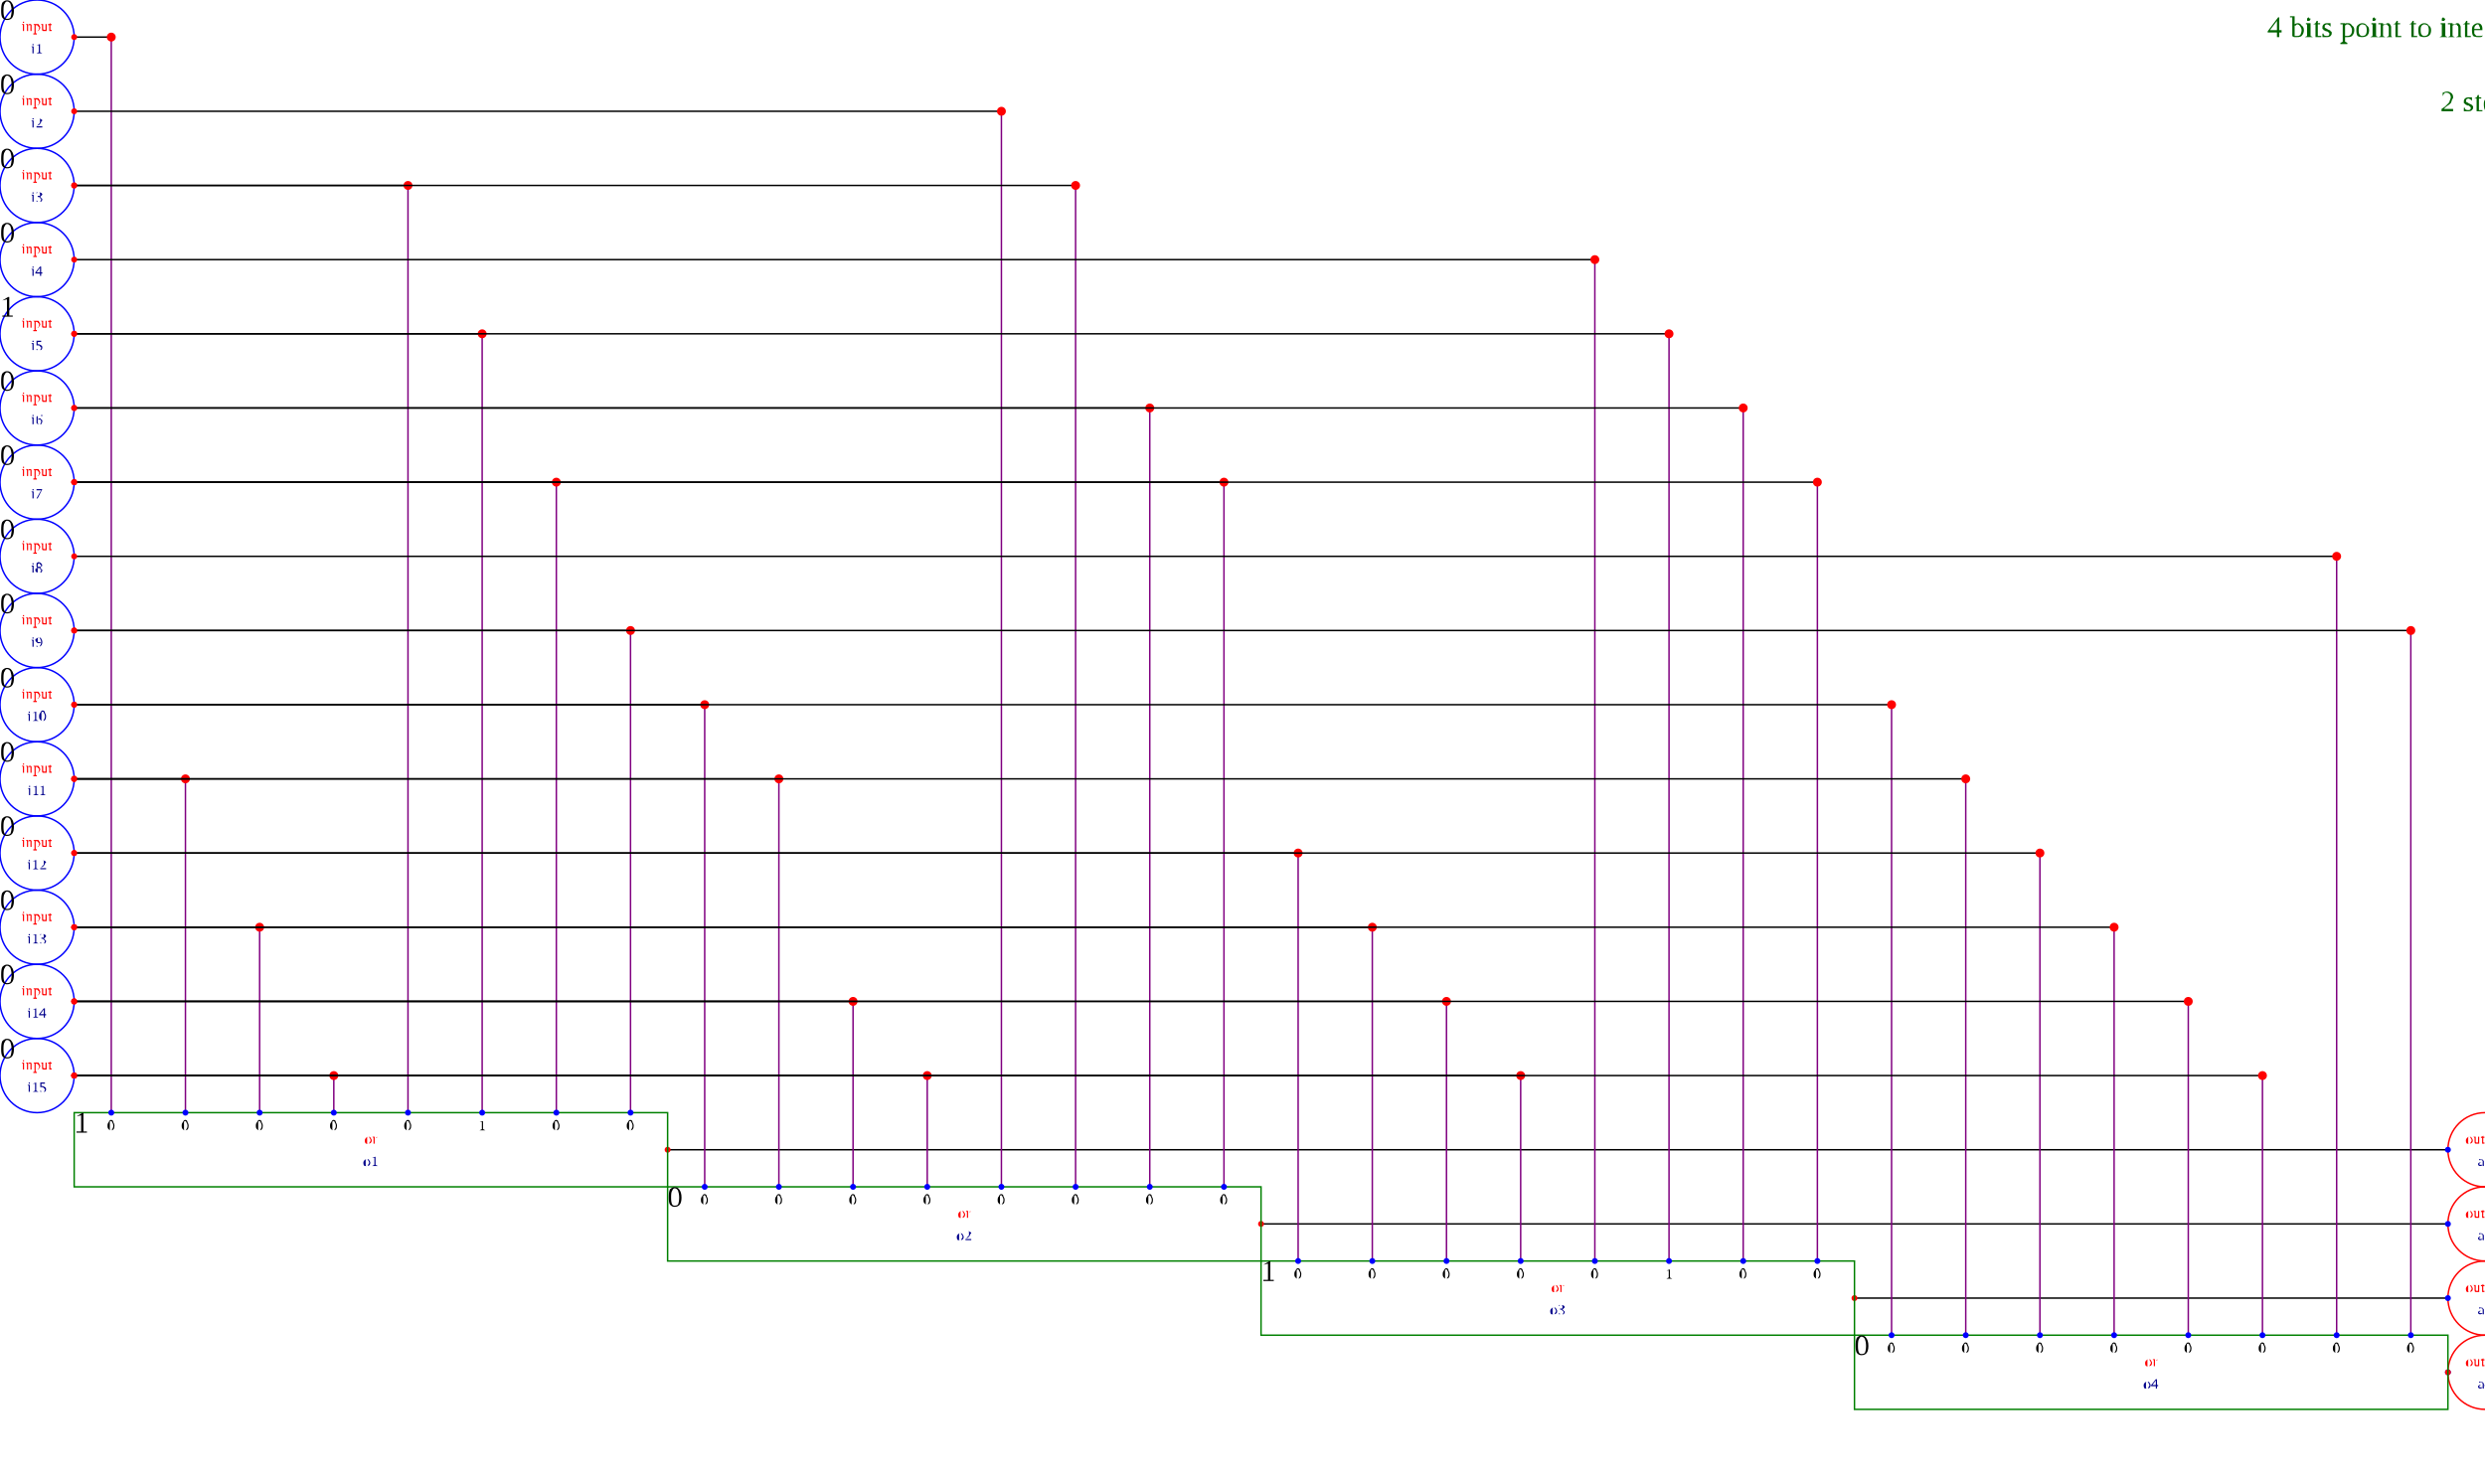
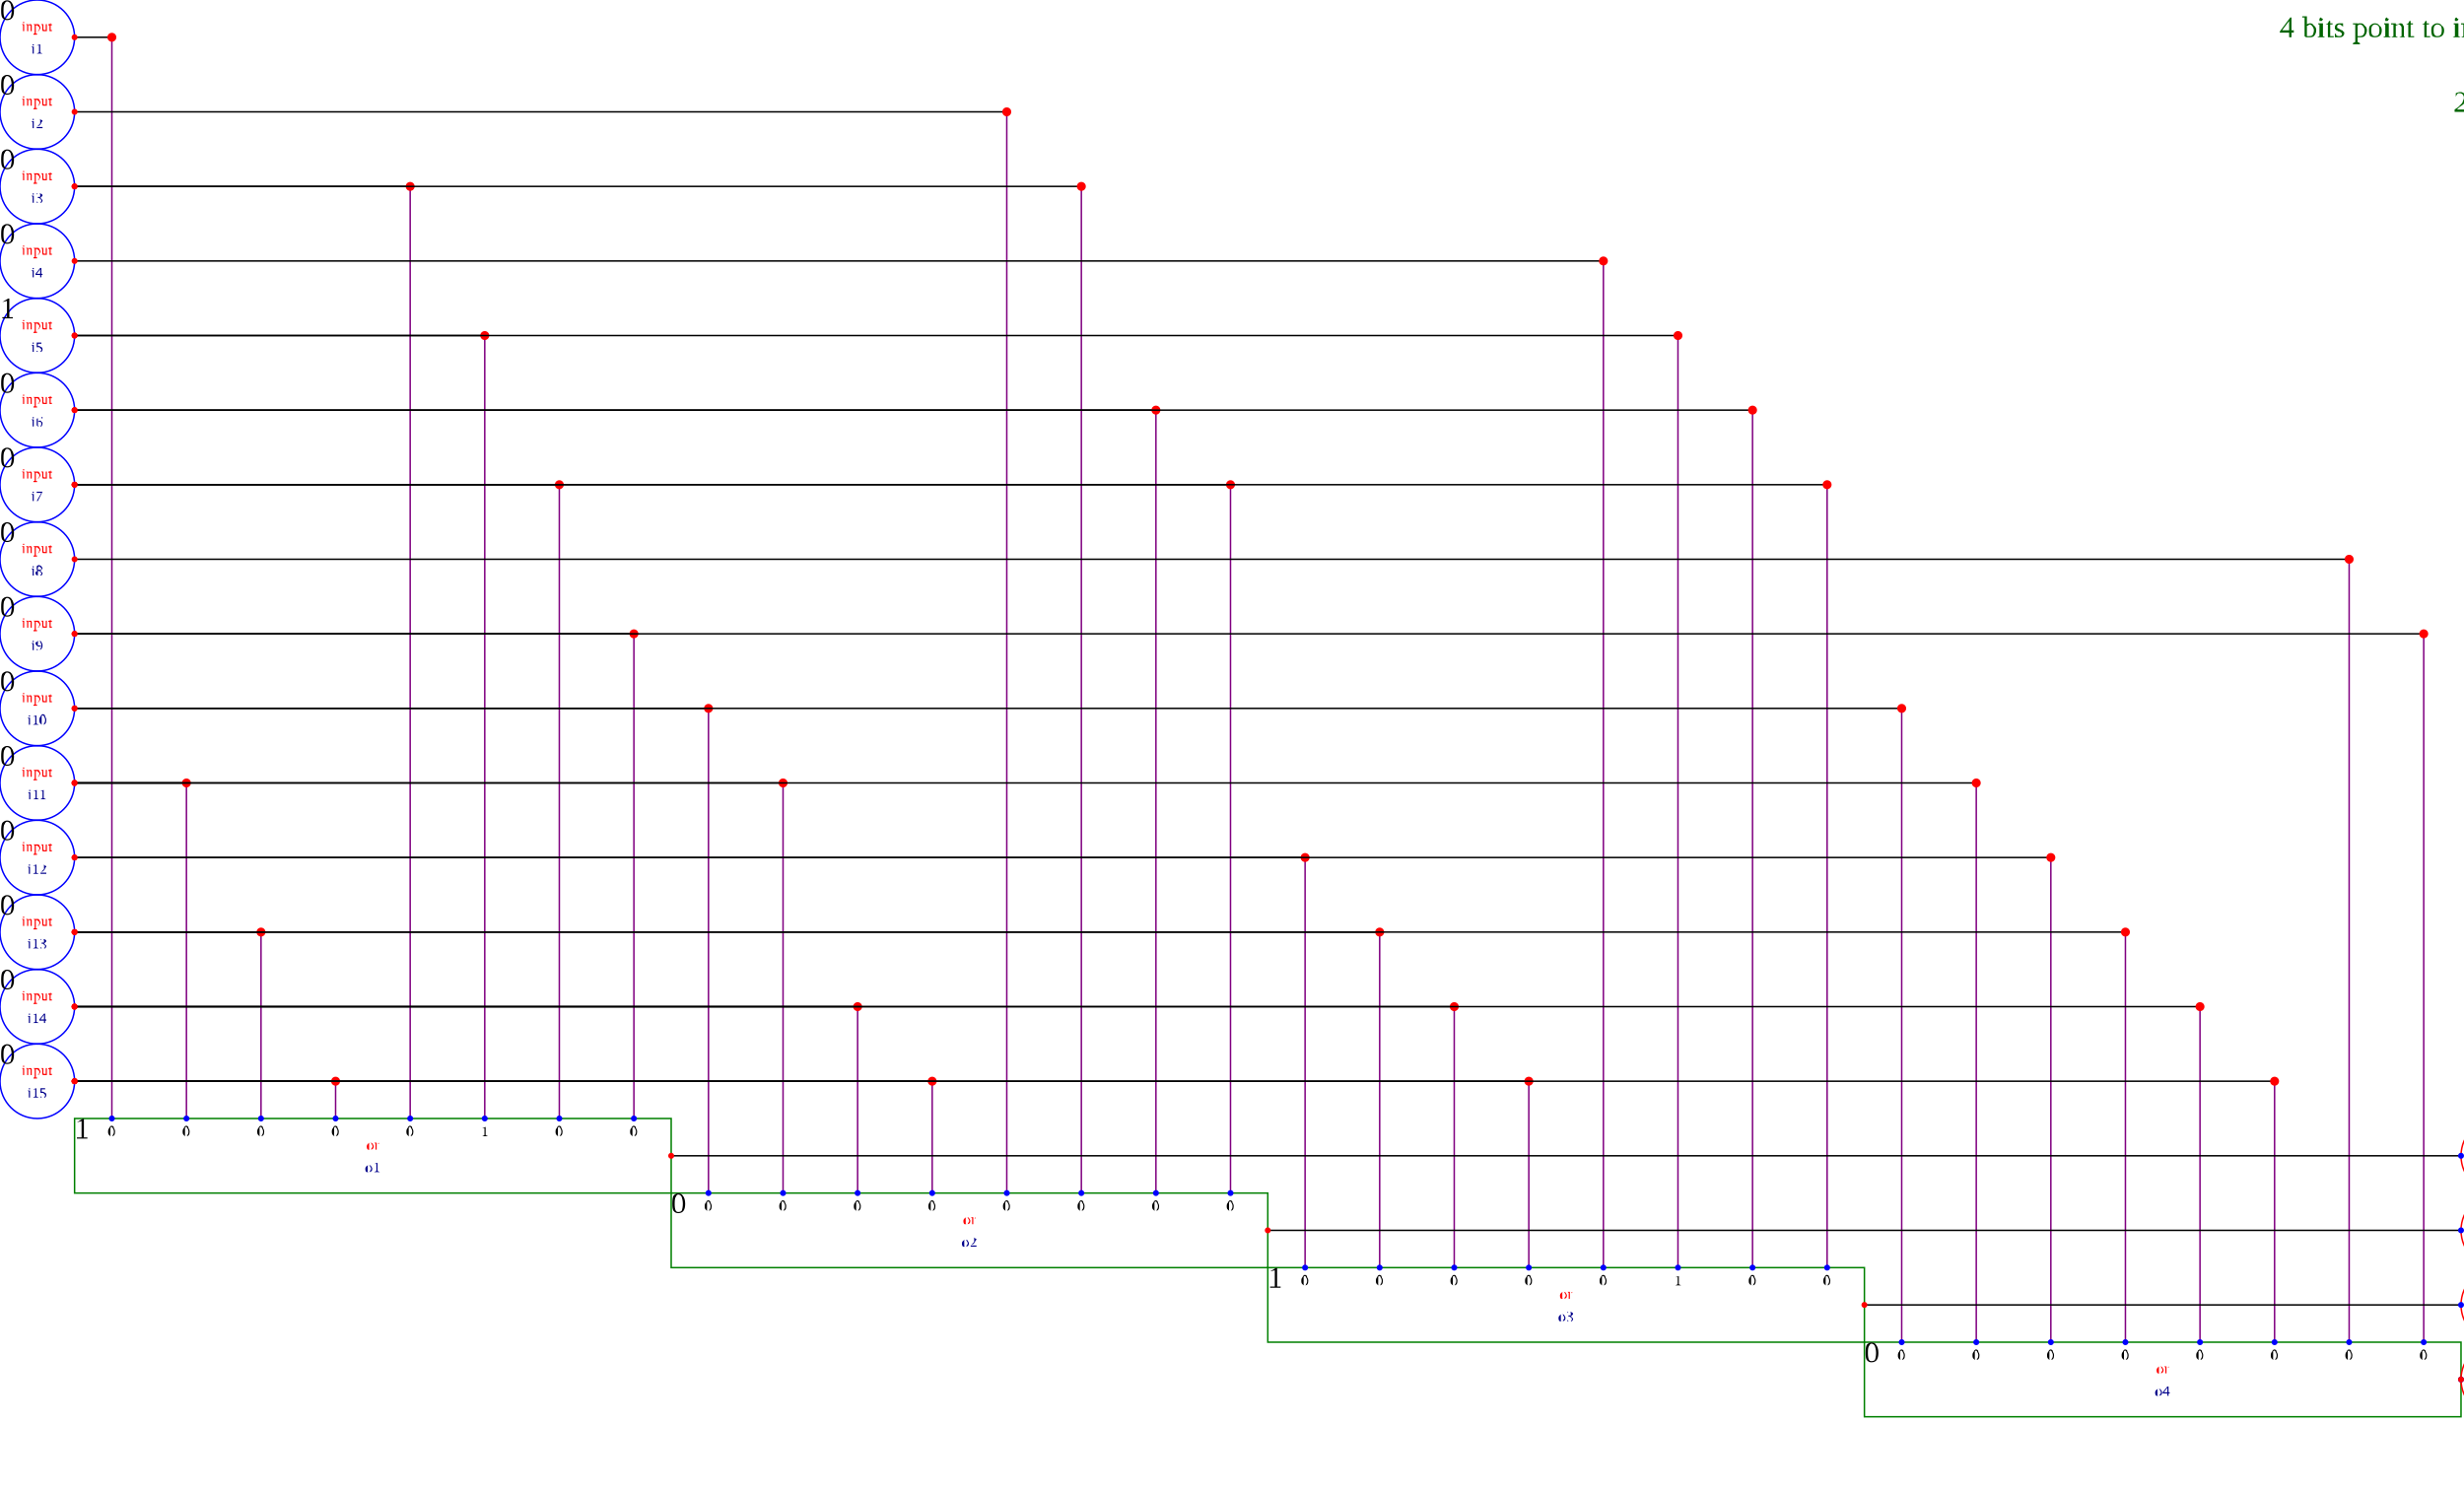
- <svg xmlns="http://www.w3.org/2000/svg" height="100%" viewBox="0 0 33.5 20" width="100%">
+ <svg xmlns="http://www.w3.org/2000/svg" height="100%" viewBox="0 0 33.04 20" width="100%">
  <text fill="darkGreen" font-size="0.4" stroke-width="0.04" text-anchor="end" x="34" y="0.5">4 bits point to integer</text>
  <text fill="darkGreen" font-size="0.4" stroke-width="0.04" text-anchor="end" x="34" y="1.5">2 steps</text>
-   <circle cx="33.5" cy="15.5" fill="transparent" font-size="0.2" r="0.5" stroke="red" stroke-width="0.02" />
-   <text dominant-baseline="hanging" fill="black" font-size="0.4" stroke-width="0.04" text-anchor="end" x="34" y="15">1</text>
-   <text dominant-baseline="auto" fill="red" font-size="0.2" stroke-width="0.02" text-anchor="middle" x="33.5" y="15.417">output</text>
-   <text dominant-baseline="hanging" fill="darkblue" font-size="0.2" stroke-width="0.02" text-anchor="middle" x="33.5" y="15.583">a1</text>
-   <line font-size="0.2" stroke="black" stroke-width="0.02" x1="9" x2="33" y1="15.5" y2="15.5" />
-   <circle cx="33" cy="15.5" fill="blue" font-size="0.2" r="0.04" stroke-width="0.02" />
-   <circle cx="9" cy="15.5" fill="red" font-size="0.2" r="0.04" stroke-width="0.02" />
-   <circle cx="33.5" cy="16.5" fill="transparent" font-size="0.2" r="0.5" stroke="red" stroke-width="0.02" />
-   <text dominant-baseline="hanging" fill="black" font-size="0.4" stroke-width="0.04" text-anchor="end" x="34" y="16">0</text>
-   <text dominant-baseline="auto" fill="red" font-size="0.2" stroke-width="0.02" text-anchor="middle" x="33.5" y="16.417">output</text>
-   <text dominant-baseline="hanging" fill="darkblue" font-size="0.2" stroke-width="0.02" text-anchor="middle" x="33.5" y="16.583">a2</text>
-   <line font-size="0.2" stroke="black" stroke-width="0.02" x1="17" x2="33" y1="16.5" y2="16.5" />
-   <circle cx="33" cy="16.5" fill="blue" font-size="0.2" r="0.04" stroke-width="0.02" />
-   <circle cx="17" cy="16.5" fill="red" font-size="0.2" r="0.04" stroke-width="0.02" />
-   <circle cx="33.5" cy="17.5" fill="transparent" font-size="0.2" r="0.5" stroke="red" stroke-width="0.02" />
-   <text dominant-baseline="hanging" fill="black" font-size="0.4" stroke-width="0.04" text-anchor="end" x="34" y="17">1</text>
-   <text dominant-baseline="auto" fill="red" font-size="0.2" stroke-width="0.02" text-anchor="middle" x="33.5" y="17.417">output</text>
-   <text dominant-baseline="hanging" fill="darkblue" font-size="0.2" stroke-width="0.02" text-anchor="middle" x="33.5" y="17.583">a3</text>
-   <line font-size="0.2" stroke="black" stroke-width="0.02" x1="25" x2="33" y1="17.5" y2="17.5" />
-   <circle cx="33" cy="17.5" fill="blue" font-size="0.2" r="0.04" stroke-width="0.02" />
-   <circle cx="25" cy="17.5" fill="red" font-size="0.2" r="0.04" stroke-width="0.02" />
-   <circle cx="33.5" cy="18.5" fill="transparent" font-size="0.2" r="0.5" stroke="red" stroke-width="0.02" />
-   <text dominant-baseline="hanging" fill="black" font-size="0.4" stroke-width="0.04" text-anchor="end" x="34" y="18">0</text>
-   <text dominant-baseline="auto" fill="red" font-size="0.2" stroke-width="0.02" text-anchor="middle" x="33.5" y="18.417">output</text>
-   <text dominant-baseline="hanging" fill="darkblue" font-size="0.2" stroke-width="0.02" text-anchor="middle" x="33.5" y="18.583">a4</text>
-   <line font-size="0.2" stroke="black" stroke-width="0.02" x1="33" x2="33" y1="18.5" y2="18.5" />
-   <circle cx="33" cy="18.5" fill="blue" font-size="0.2" r="0.04" stroke-width="0.02" />
-   <circle cx="33" cy="18.5" fill="red" font-size="0.2" r="0.04" stroke-width="0.02" />
  <circle cx="0.5" cy="0.5" fill="transparent" font-size="0.2" r="0.5" stroke="blue" stroke-width="0.02" />
  <text dominant-baseline="hanging" fill="black" font-size="0.4" stroke-width="0.04" text-anchor="start" x="0" y="0">0</text>
  <text dominant-baseline="auto" fill="red" font-size="0.2" stroke-width="0.02" text-anchor="middle" x="0.5" y="0.417">input</text>
  <text dominant-baseline="hanging" fill="darkblue" font-size="0.2" stroke-width="0.02" text-anchor="middle" x="0.5" y="0.583">i1</text>
  <circle cx="0.5" cy="9.5" fill="transparent" font-size="0.2" r="0.5" stroke="blue" stroke-width="0.02" />
  <text dominant-baseline="hanging" fill="black" font-size="0.4" stroke-width="0.04" text-anchor="start" x="0" y="9">0</text>
  <text dominant-baseline="auto" fill="red" font-size="0.2" stroke-width="0.02" text-anchor="middle" x="0.5" y="9.417">input</text>
  <text dominant-baseline="hanging" fill="darkblue" font-size="0.2" stroke-width="0.02" text-anchor="middle" x="0.5" y="9.583">i10</text>
  <circle cx="0.5" cy="10.5" fill="transparent" font-size="0.2" r="0.5" stroke="blue" stroke-width="0.02" />
  <text dominant-baseline="hanging" fill="black" font-size="0.4" stroke-width="0.04" text-anchor="start" x="0" y="10">0</text>
  <text dominant-baseline="auto" fill="red" font-size="0.2" stroke-width="0.02" text-anchor="middle" x="0.5" y="10.417">input</text>
  <text dominant-baseline="hanging" fill="darkblue" font-size="0.2" stroke-width="0.02" text-anchor="middle" x="0.5" y="10.583">i11</text>
  <circle cx="0.5" cy="11.5" fill="transparent" font-size="0.2" r="0.5" stroke="blue" stroke-width="0.02" />
  <text dominant-baseline="hanging" fill="black" font-size="0.4" stroke-width="0.04" text-anchor="start" x="0" y="11">0</text>
  <text dominant-baseline="auto" fill="red" font-size="0.2" stroke-width="0.02" text-anchor="middle" x="0.5" y="11.417">input</text>
  <text dominant-baseline="hanging" fill="darkblue" font-size="0.2" stroke-width="0.02" text-anchor="middle" x="0.5" y="11.583">i12</text>
  <circle cx="0.5" cy="12.5" fill="transparent" font-size="0.2" r="0.5" stroke="blue" stroke-width="0.02" />
  <text dominant-baseline="hanging" fill="black" font-size="0.4" stroke-width="0.04" text-anchor="start" x="0" y="12">0</text>
  <text dominant-baseline="auto" fill="red" font-size="0.2" stroke-width="0.02" text-anchor="middle" x="0.5" y="12.417">input</text>
  <text dominant-baseline="hanging" fill="darkblue" font-size="0.2" stroke-width="0.02" text-anchor="middle" x="0.5" y="12.583">i13</text>
  <circle cx="0.5" cy="13.5" fill="transparent" font-size="0.2" r="0.5" stroke="blue" stroke-width="0.02" />
  <text dominant-baseline="hanging" fill="black" font-size="0.4" stroke-width="0.04" text-anchor="start" x="0" y="13">0</text>
  <text dominant-baseline="auto" fill="red" font-size="0.2" stroke-width="0.02" text-anchor="middle" x="0.5" y="13.417">input</text>
  <text dominant-baseline="hanging" fill="darkblue" font-size="0.2" stroke-width="0.02" text-anchor="middle" x="0.5" y="13.583">i14</text>
  <circle cx="0.5" cy="14.5" fill="transparent" font-size="0.2" r="0.5" stroke="blue" stroke-width="0.02" />
  <text dominant-baseline="hanging" fill="black" font-size="0.4" stroke-width="0.04" text-anchor="start" x="0" y="14">0</text>
  <text dominant-baseline="auto" fill="red" font-size="0.2" stroke-width="0.02" text-anchor="middle" x="0.5" y="14.417">input</text>
  <text dominant-baseline="hanging" fill="darkblue" font-size="0.2" stroke-width="0.02" text-anchor="middle" x="0.5" y="14.583">i15</text>
  <circle cx="0.5" cy="1.5" fill="transparent" font-size="0.2" r="0.5" stroke="blue" stroke-width="0.02" />
  <text dominant-baseline="hanging" fill="black" font-size="0.4" stroke-width="0.04" text-anchor="start" x="0" y="1">0</text>
  <text dominant-baseline="auto" fill="red" font-size="0.2" stroke-width="0.02" text-anchor="middle" x="0.5" y="1.417">input</text>
  <text dominant-baseline="hanging" fill="darkblue" font-size="0.2" stroke-width="0.02" text-anchor="middle" x="0.5" y="1.583">i2</text>
  <circle cx="0.5" cy="2.5" fill="transparent" font-size="0.2" r="0.5" stroke="blue" stroke-width="0.02" />
  <text dominant-baseline="hanging" fill="black" font-size="0.4" stroke-width="0.04" text-anchor="start" x="0" y="2">0</text>
  <text dominant-baseline="auto" fill="red" font-size="0.2" stroke-width="0.02" text-anchor="middle" x="0.5" y="2.417">input</text>
  <text dominant-baseline="hanging" fill="darkblue" font-size="0.2" stroke-width="0.02" text-anchor="middle" x="0.5" y="2.583">i3</text>
  <circle cx="0.5" cy="3.5" fill="transparent" font-size="0.2" r="0.5" stroke="blue" stroke-width="0.02" />
  <text dominant-baseline="hanging" fill="black" font-size="0.4" stroke-width="0.04" text-anchor="start" x="0" y="3">0</text>
  <text dominant-baseline="auto" fill="red" font-size="0.2" stroke-width="0.02" text-anchor="middle" x="0.5" y="3.417">input</text>
  <text dominant-baseline="hanging" fill="darkblue" font-size="0.2" stroke-width="0.02" text-anchor="middle" x="0.5" y="3.583">i4</text>
  <circle cx="0.5" cy="4.5" fill="transparent" font-size="0.2" r="0.5" stroke="blue" stroke-width="0.02" />
  <text dominant-baseline="hanging" fill="black" font-size="0.4" stroke-width="0.04" text-anchor="start" x="0" y="4">1</text>
  <text dominant-baseline="auto" fill="red" font-size="0.2" stroke-width="0.02" text-anchor="middle" x="0.5" y="4.417">input</text>
  <text dominant-baseline="hanging" fill="darkblue" font-size="0.2" stroke-width="0.02" text-anchor="middle" x="0.5" y="4.583">i5</text>
  <circle cx="0.5" cy="5.5" fill="transparent" font-size="0.2" r="0.5" stroke="blue" stroke-width="0.02" />
  <text dominant-baseline="hanging" fill="black" font-size="0.4" stroke-width="0.04" text-anchor="start" x="0" y="5">0</text>
  <text dominant-baseline="auto" fill="red" font-size="0.2" stroke-width="0.02" text-anchor="middle" x="0.5" y="5.417">input</text>
  <text dominant-baseline="hanging" fill="darkblue" font-size="0.2" stroke-width="0.02" text-anchor="middle" x="0.5" y="5.583">i6</text>
  <circle cx="0.5" cy="6.5" fill="transparent" font-size="0.2" r="0.5" stroke="blue" stroke-width="0.02" />
  <text dominant-baseline="hanging" fill="black" font-size="0.4" stroke-width="0.04" text-anchor="start" x="0" y="6">0</text>
  <text dominant-baseline="auto" fill="red" font-size="0.2" stroke-width="0.02" text-anchor="middle" x="0.5" y="6.417">input</text>
  <text dominant-baseline="hanging" fill="darkblue" font-size="0.2" stroke-width="0.02" text-anchor="middle" x="0.5" y="6.583">i7</text>
  <circle cx="0.5" cy="7.5" fill="transparent" font-size="0.2" r="0.5" stroke="blue" stroke-width="0.02" />
  <text dominant-baseline="hanging" fill="black" font-size="0.4" stroke-width="0.04" text-anchor="start" x="0" y="7">0</text>
  <text dominant-baseline="auto" fill="red" font-size="0.2" stroke-width="0.02" text-anchor="middle" x="0.5" y="7.417">input</text>
  <text dominant-baseline="hanging" fill="darkblue" font-size="0.2" stroke-width="0.02" text-anchor="middle" x="0.5" y="7.583">i8</text>
  <circle cx="0.5" cy="8.5" fill="transparent" font-size="0.2" r="0.5" stroke="blue" stroke-width="0.02" />
  <text dominant-baseline="hanging" fill="black" font-size="0.4" stroke-width="0.04" text-anchor="start" x="0" y="8">0</text>
  <text dominant-baseline="auto" fill="red" font-size="0.2" stroke-width="0.02" text-anchor="middle" x="0.5" y="8.417">input</text>
  <text dominant-baseline="hanging" fill="darkblue" font-size="0.2" stroke-width="0.02" text-anchor="middle" x="0.5" y="8.583">i9</text>
  <rect fill="transparent" font-size="0.2" height="1" stroke="green" stroke-width="0.02" width="8" x="1" y="15" />
  <text dominant-baseline="hanging" fill="black" font-size="0.4" stroke-width="0.04" text-anchor="start" x="1" y="15">1</text>
  <text dominant-baseline="auto" fill="red" font-size="0.2" stroke-width="0.02" text-anchor="middle" x="5" y="15.417">or</text>
  <text dominant-baseline="hanging" fill="darkblue" font-size="0.2" stroke-width="0.02" text-anchor="middle" x="5" y="15.583">o1</text>
  <line font-size="0.2" stroke="black" stroke-width="0.02" x1="1" x2="1.5" y1="0.5" y2="0.5" />
  <line font-size="0.2" stroke="purple" stroke-width="0.02" x1="1.5" x2="1.5" y1="0.5" y2="15" />
  <circle cx="1.5" cy="0.5" fill="red" font-size="0.2" r="0.06" stroke-width="0.02" />
  <circle cx="1.5" cy="15" fill="blue" font-size="0.2" r="0.04" stroke-width="0.02" />
  <circle cx="1" cy="0.5" fill="red" font-size="0.2" r="0.04" stroke-width="0.02" />
  <text dominant-baseline="hanging" fill="black" font-size="0.2" stroke-width="0.02" text-anchor="middle" x="1.5" y="15.1">0</text>
  <line font-size="0.2" stroke="black" stroke-width="0.02" x1="1" x2="2.5" y1="10.5" y2="10.5" />
  <line font-size="0.2" stroke="purple" stroke-width="0.02" x1="2.5" x2="2.5" y1="10.5" y2="15" />
  <circle cx="2.5" cy="10.5" fill="red" font-size="0.2" r="0.06" stroke-width="0.02" />
  <circle cx="2.5" cy="15" fill="blue" font-size="0.2" r="0.04" stroke-width="0.02" />
  <circle cx="1" cy="10.5" fill="red" font-size="0.2" r="0.04" stroke-width="0.02" />
  <text dominant-baseline="hanging" fill="black" font-size="0.2" stroke-width="0.02" text-anchor="middle" x="2.5" y="15.1">0</text>
  <line font-size="0.2" stroke="black" stroke-width="0.02" x1="1" x2="3.5" y1="12.5" y2="12.5" />
  <line font-size="0.2" stroke="purple" stroke-width="0.02" x1="3.5" x2="3.5" y1="12.5" y2="15" />
  <circle cx="3.5" cy="12.5" fill="red" font-size="0.2" r="0.06" stroke-width="0.02" />
  <circle cx="3.5" cy="15" fill="blue" font-size="0.2" r="0.04" stroke-width="0.02" />
  <circle cx="1" cy="12.5" fill="red" font-size="0.2" r="0.04" stroke-width="0.02" />
  <text dominant-baseline="hanging" fill="black" font-size="0.2" stroke-width="0.02" text-anchor="middle" x="3.5" y="15.1">0</text>
  <line font-size="0.2" stroke="black" stroke-width="0.02" x1="1" x2="4.5" y1="14.5" y2="14.5" />
  <line font-size="0.2" stroke="purple" stroke-width="0.02" x1="4.5" x2="4.5" y1="14.5" y2="15" />
  <circle cx="4.5" cy="14.5" fill="red" font-size="0.2" r="0.06" stroke-width="0.02" />
  <circle cx="4.5" cy="15" fill="blue" font-size="0.2" r="0.04" stroke-width="0.02" />
  <circle cx="1" cy="14.5" fill="red" font-size="0.2" r="0.04" stroke-width="0.02" />
  <text dominant-baseline="hanging" fill="black" font-size="0.2" stroke-width="0.02" text-anchor="middle" x="4.5" y="15.1">0</text>
  <line font-size="0.2" stroke="black" stroke-width="0.02" x1="1" x2="5.5" y1="2.5" y2="2.5" />
  <line font-size="0.2" stroke="purple" stroke-width="0.02" x1="5.5" x2="5.5" y1="2.5" y2="15" />
  <circle cx="5.5" cy="2.5" fill="red" font-size="0.2" r="0.06" stroke-width="0.02" />
  <circle cx="5.5" cy="15" fill="blue" font-size="0.2" r="0.04" stroke-width="0.02" />
  <circle cx="1" cy="2.5" fill="red" font-size="0.2" r="0.04" stroke-width="0.02" />
  <text dominant-baseline="hanging" fill="black" font-size="0.2" stroke-width="0.02" text-anchor="middle" x="5.5" y="15.1">0</text>
  <line font-size="0.2" stroke="black" stroke-width="0.02" x1="1" x2="6.5" y1="4.5" y2="4.5" />
  <line font-size="0.2" stroke="purple" stroke-width="0.02" x1="6.5" x2="6.5" y1="4.5" y2="15" />
  <circle cx="6.5" cy="4.5" fill="red" font-size="0.2" r="0.06" stroke-width="0.02" />
  <circle cx="6.5" cy="15" fill="blue" font-size="0.2" r="0.04" stroke-width="0.02" />
  <circle cx="1" cy="4.5" fill="red" font-size="0.2" r="0.04" stroke-width="0.02" />
  <text dominant-baseline="hanging" fill="black" font-size="0.2" stroke-width="0.02" text-anchor="middle" x="6.5" y="15.1">1</text>
  <line font-size="0.2" stroke="black" stroke-width="0.02" x1="1" x2="7.5" y1="6.5" y2="6.5" />
  <line font-size="0.2" stroke="purple" stroke-width="0.02" x1="7.5" x2="7.5" y1="6.5" y2="15" />
  <circle cx="7.5" cy="6.5" fill="red" font-size="0.2" r="0.06" stroke-width="0.02" />
  <circle cx="7.5" cy="15" fill="blue" font-size="0.2" r="0.04" stroke-width="0.02" />
  <circle cx="1" cy="6.5" fill="red" font-size="0.2" r="0.04" stroke-width="0.02" />
  <text dominant-baseline="hanging" fill="black" font-size="0.2" stroke-width="0.02" text-anchor="middle" x="7.5" y="15.1">0</text>
  <line font-size="0.2" stroke="black" stroke-width="0.02" x1="1" x2="8.5" y1="8.5" y2="8.5" />
  <line font-size="0.2" stroke="purple" stroke-width="0.02" x1="8.5" x2="8.5" y1="8.5" y2="15" />
  <circle cx="8.5" cy="8.5" fill="red" font-size="0.2" r="0.06" stroke-width="0.02" />
  <circle cx="8.5" cy="15" fill="blue" font-size="0.2" r="0.04" stroke-width="0.02" />
  <circle cx="1" cy="8.5" fill="red" font-size="0.2" r="0.04" stroke-width="0.02" />
  <text dominant-baseline="hanging" fill="black" font-size="0.2" stroke-width="0.02" text-anchor="middle" x="8.5" y="15.1">0</text>
  <rect fill="transparent" font-size="0.2" height="1" stroke="green" stroke-width="0.02" width="8" x="9" y="16" />
  <text dominant-baseline="hanging" fill="black" font-size="0.4" stroke-width="0.04" text-anchor="start" x="9" y="16">0</text>
  <text dominant-baseline="auto" fill="red" font-size="0.2" stroke-width="0.02" text-anchor="middle" x="13" y="16.417">or</text>
  <text dominant-baseline="hanging" fill="darkblue" font-size="0.2" stroke-width="0.02" text-anchor="middle" x="13" y="16.583">o2</text>
  <line font-size="0.2" stroke="black" stroke-width="0.02" x1="1" x2="9.5" y1="9.5" y2="9.5" />
  <line font-size="0.2" stroke="purple" stroke-width="0.02" x1="9.5" x2="9.5" y1="9.5" y2="16" />
  <circle cx="9.5" cy="9.5" fill="red" font-size="0.2" r="0.06" stroke-width="0.02" />
  <circle cx="9.5" cy="16" fill="blue" font-size="0.2" r="0.04" stroke-width="0.02" />
  <circle cx="1" cy="9.5" fill="red" font-size="0.2" r="0.04" stroke-width="0.02" />
  <text dominant-baseline="hanging" fill="black" font-size="0.2" stroke-width="0.02" text-anchor="middle" x="9.5" y="16.1">0</text>
  <line font-size="0.2" stroke="black" stroke-width="0.02" x1="1" x2="10.5" y1="10.5" y2="10.5" />
  <line font-size="0.2" stroke="purple" stroke-width="0.02" x1="10.5" x2="10.5" y1="10.5" y2="16" />
  <circle cx="10.5" cy="10.5" fill="red" font-size="0.2" r="0.06" stroke-width="0.02" />
  <circle cx="10.5" cy="16" fill="blue" font-size="0.2" r="0.04" stroke-width="0.02" />
  <circle cx="1" cy="10.5" fill="red" font-size="0.2" r="0.04" stroke-width="0.02" />
  <text dominant-baseline="hanging" fill="black" font-size="0.2" stroke-width="0.02" text-anchor="middle" x="10.5" y="16.1">0</text>
  <line font-size="0.2" stroke="black" stroke-width="0.02" x1="1" x2="11.5" y1="13.5" y2="13.5" />
  <line font-size="0.2" stroke="purple" stroke-width="0.02" x1="11.5" x2="11.5" y1="13.5" y2="16" />
  <circle cx="11.5" cy="13.5" fill="red" font-size="0.2" r="0.06" stroke-width="0.02" />
  <circle cx="11.5" cy="16" fill="blue" font-size="0.2" r="0.04" stroke-width="0.02" />
  <circle cx="1" cy="13.5" fill="red" font-size="0.2" r="0.04" stroke-width="0.02" />
  <text dominant-baseline="hanging" fill="black" font-size="0.2" stroke-width="0.02" text-anchor="middle" x="11.5" y="16.1">0</text>
  <line font-size="0.2" stroke="black" stroke-width="0.02" x1="1" x2="12.5" y1="14.5" y2="14.5" />
  <line font-size="0.2" stroke="purple" stroke-width="0.02" x1="12.5" x2="12.5" y1="14.5" y2="16" />
  <circle cx="12.5" cy="14.5" fill="red" font-size="0.2" r="0.06" stroke-width="0.02" />
  <circle cx="12.5" cy="16" fill="blue" font-size="0.2" r="0.04" stroke-width="0.02" />
  <circle cx="1" cy="14.5" fill="red" font-size="0.2" r="0.04" stroke-width="0.02" />
  <text dominant-baseline="hanging" fill="black" font-size="0.2" stroke-width="0.02" text-anchor="middle" x="12.5" y="16.1">0</text>
  <line font-size="0.2" stroke="black" stroke-width="0.02" x1="1" x2="13.5" y1="1.5" y2="1.5" />
  <line font-size="0.2" stroke="purple" stroke-width="0.02" x1="13.5" x2="13.5" y1="1.5" y2="16" />
  <circle cx="13.5" cy="1.5" fill="red" font-size="0.2" r="0.06" stroke-width="0.02" />
  <circle cx="13.5" cy="16" fill="blue" font-size="0.2" r="0.04" stroke-width="0.02" />
  <circle cx="1" cy="1.5" fill="red" font-size="0.2" r="0.04" stroke-width="0.02" />
  <text dominant-baseline="hanging" fill="black" font-size="0.2" stroke-width="0.02" text-anchor="middle" x="13.5" y="16.1">0</text>
  <line font-size="0.2" stroke="black" stroke-width="0.02" x1="1" x2="14.5" y1="2.5" y2="2.5" />
  <line font-size="0.2" stroke="purple" stroke-width="0.02" x1="14.5" x2="14.5" y1="2.5" y2="16" />
  <circle cx="14.5" cy="2.5" fill="red" font-size="0.2" r="0.06" stroke-width="0.02" />
  <circle cx="14.5" cy="16" fill="blue" font-size="0.2" r="0.04" stroke-width="0.02" />
  <circle cx="1" cy="2.5" fill="red" font-size="0.2" r="0.04" stroke-width="0.02" />
  <text dominant-baseline="hanging" fill="black" font-size="0.2" stroke-width="0.02" text-anchor="middle" x="14.5" y="16.1">0</text>
  <line font-size="0.2" stroke="black" stroke-width="0.02" x1="1" x2="15.5" y1="5.5" y2="5.5" />
  <line font-size="0.2" stroke="purple" stroke-width="0.02" x1="15.5" x2="15.5" y1="5.5" y2="16" />
  <circle cx="15.5" cy="5.5" fill="red" font-size="0.2" r="0.06" stroke-width="0.02" />
  <circle cx="15.5" cy="16" fill="blue" font-size="0.2" r="0.04" stroke-width="0.02" />
  <circle cx="1" cy="5.5" fill="red" font-size="0.2" r="0.04" stroke-width="0.02" />
  <text dominant-baseline="hanging" fill="black" font-size="0.2" stroke-width="0.02" text-anchor="middle" x="15.5" y="16.1">0</text>
  <line font-size="0.2" stroke="black" stroke-width="0.02" x1="1" x2="16.5" y1="6.5" y2="6.5" />
  <line font-size="0.2" stroke="purple" stroke-width="0.02" x1="16.5" x2="16.5" y1="6.5" y2="16" />
  <circle cx="16.5" cy="6.5" fill="red" font-size="0.2" r="0.06" stroke-width="0.02" />
  <circle cx="16.5" cy="16" fill="blue" font-size="0.2" r="0.04" stroke-width="0.02" />
  <circle cx="1" cy="6.5" fill="red" font-size="0.2" r="0.04" stroke-width="0.02" />
  <text dominant-baseline="hanging" fill="black" font-size="0.2" stroke-width="0.02" text-anchor="middle" x="16.5" y="16.1">0</text>
  <rect fill="transparent" font-size="0.2" height="1" stroke="green" stroke-width="0.02" width="8" x="17" y="17" />
  <text dominant-baseline="hanging" fill="black" font-size="0.4" stroke-width="0.04" text-anchor="start" x="17" y="17">1</text>
  <text dominant-baseline="auto" fill="red" font-size="0.2" stroke-width="0.02" text-anchor="middle" x="21" y="17.417">or</text>
  <text dominant-baseline="hanging" fill="darkblue" font-size="0.2" stroke-width="0.02" text-anchor="middle" x="21" y="17.583">o3</text>
  <line font-size="0.2" stroke="black" stroke-width="0.02" x1="1" x2="17.5" y1="11.5" y2="11.5" />
  <line font-size="0.2" stroke="purple" stroke-width="0.02" x1="17.5" x2="17.5" y1="11.5" y2="17" />
  <circle cx="17.5" cy="11.5" fill="red" font-size="0.2" r="0.06" stroke-width="0.02" />
  <circle cx="17.5" cy="17" fill="blue" font-size="0.2" r="0.04" stroke-width="0.02" />
  <circle cx="1" cy="11.5" fill="red" font-size="0.2" r="0.04" stroke-width="0.02" />
  <text dominant-baseline="hanging" fill="black" font-size="0.2" stroke-width="0.02" text-anchor="middle" x="17.5" y="17.1">0</text>
  <line font-size="0.2" stroke="black" stroke-width="0.02" x1="1" x2="18.5" y1="12.5" y2="12.5" />
  <line font-size="0.2" stroke="purple" stroke-width="0.02" x1="18.5" x2="18.5" y1="12.5" y2="17" />
  <circle cx="18.5" cy="12.5" fill="red" font-size="0.2" r="0.06" stroke-width="0.02" />
  <circle cx="18.5" cy="17" fill="blue" font-size="0.2" r="0.04" stroke-width="0.02" />
  <circle cx="1" cy="12.5" fill="red" font-size="0.2" r="0.04" stroke-width="0.02" />
  <text dominant-baseline="hanging" fill="black" font-size="0.2" stroke-width="0.02" text-anchor="middle" x="18.5" y="17.1">0</text>
  <line font-size="0.2" stroke="black" stroke-width="0.02" x1="1" x2="19.5" y1="13.5" y2="13.5" />
  <line font-size="0.2" stroke="purple" stroke-width="0.02" x1="19.5" x2="19.5" y1="13.5" y2="17" />
  <circle cx="19.5" cy="13.5" fill="red" font-size="0.2" r="0.06" stroke-width="0.02" />
  <circle cx="19.5" cy="17" fill="blue" font-size="0.2" r="0.04" stroke-width="0.02" />
  <circle cx="1" cy="13.5" fill="red" font-size="0.2" r="0.04" stroke-width="0.02" />
  <text dominant-baseline="hanging" fill="black" font-size="0.2" stroke-width="0.02" text-anchor="middle" x="19.5" y="17.1">0</text>
  <line font-size="0.2" stroke="black" stroke-width="0.02" x1="1" x2="20.5" y1="14.5" y2="14.5" />
  <line font-size="0.2" stroke="purple" stroke-width="0.02" x1="20.5" x2="20.5" y1="14.5" y2="17" />
  <circle cx="20.5" cy="14.5" fill="red" font-size="0.2" r="0.06" stroke-width="0.02" />
  <circle cx="20.5" cy="17" fill="blue" font-size="0.2" r="0.04" stroke-width="0.02" />
  <circle cx="1" cy="14.5" fill="red" font-size="0.2" r="0.04" stroke-width="0.02" />
  <text dominant-baseline="hanging" fill="black" font-size="0.2" stroke-width="0.02" text-anchor="middle" x="20.5" y="17.1">0</text>
  <line font-size="0.2" stroke="black" stroke-width="0.02" x1="1" x2="21.5" y1="3.5" y2="3.5" />
  <line font-size="0.2" stroke="purple" stroke-width="0.02" x1="21.5" x2="21.5" y1="3.5" y2="17" />
  <circle cx="21.5" cy="3.5" fill="red" font-size="0.2" r="0.06" stroke-width="0.02" />
  <circle cx="21.5" cy="17" fill="blue" font-size="0.2" r="0.04" stroke-width="0.02" />
  <circle cx="1" cy="3.5" fill="red" font-size="0.2" r="0.04" stroke-width="0.02" />
  <text dominant-baseline="hanging" fill="black" font-size="0.2" stroke-width="0.02" text-anchor="middle" x="21.5" y="17.1">0</text>
  <line font-size="0.2" stroke="black" stroke-width="0.02" x1="1" x2="22.5" y1="4.5" y2="4.5" />
  <line font-size="0.2" stroke="purple" stroke-width="0.02" x1="22.5" x2="22.5" y1="4.5" y2="17" />
  <circle cx="22.5" cy="4.5" fill="red" font-size="0.2" r="0.06" stroke-width="0.02" />
  <circle cx="22.5" cy="17" fill="blue" font-size="0.2" r="0.04" stroke-width="0.02" />
  <circle cx="1" cy="4.5" fill="red" font-size="0.2" r="0.04" stroke-width="0.02" />
  <text dominant-baseline="hanging" fill="black" font-size="0.2" stroke-width="0.02" text-anchor="middle" x="22.5" y="17.1">1</text>
  <line font-size="0.2" stroke="black" stroke-width="0.02" x1="1" x2="23.5" y1="5.5" y2="5.5" />
  <line font-size="0.2" stroke="purple" stroke-width="0.02" x1="23.5" x2="23.5" y1="5.5" y2="17" />
  <circle cx="23.5" cy="5.5" fill="red" font-size="0.2" r="0.06" stroke-width="0.02" />
  <circle cx="23.5" cy="17" fill="blue" font-size="0.2" r="0.04" stroke-width="0.02" />
  <circle cx="1" cy="5.5" fill="red" font-size="0.2" r="0.04" stroke-width="0.02" />
  <text dominant-baseline="hanging" fill="black" font-size="0.2" stroke-width="0.02" text-anchor="middle" x="23.5" y="17.1">0</text>
  <line font-size="0.2" stroke="black" stroke-width="0.02" x1="1" x2="24.5" y1="6.5" y2="6.5" />
  <line font-size="0.2" stroke="purple" stroke-width="0.02" x1="24.5" x2="24.5" y1="6.5" y2="17" />
  <circle cx="24.5" cy="6.5" fill="red" font-size="0.2" r="0.06" stroke-width="0.02" />
  <circle cx="24.5" cy="17" fill="blue" font-size="0.2" r="0.04" stroke-width="0.02" />
  <circle cx="1" cy="6.5" fill="red" font-size="0.2" r="0.04" stroke-width="0.02" />
  <text dominant-baseline="hanging" fill="black" font-size="0.2" stroke-width="0.02" text-anchor="middle" x="24.5" y="17.1">0</text>
  <rect fill="transparent" font-size="0.2" height="1" stroke="green" stroke-width="0.02" width="8" x="25" y="18" />
  <text dominant-baseline="hanging" fill="black" font-size="0.4" stroke-width="0.04" text-anchor="start" x="25" y="18">0</text>
  <text dominant-baseline="auto" fill="red" font-size="0.2" stroke-width="0.02" text-anchor="middle" x="29" y="18.417">or</text>
  <text dominant-baseline="hanging" fill="darkblue" font-size="0.2" stroke-width="0.02" text-anchor="middle" x="29" y="18.583">o4</text>
  <line font-size="0.2" stroke="black" stroke-width="0.02" x1="1" x2="25.5" y1="9.5" y2="9.5" />
  <line font-size="0.2" stroke="purple" stroke-width="0.02" x1="25.5" x2="25.5" y1="9.5" y2="18" />
  <circle cx="25.5" cy="9.5" fill="red" font-size="0.2" r="0.06" stroke-width="0.02" />
  <circle cx="25.5" cy="18" fill="blue" font-size="0.2" r="0.04" stroke-width="0.02" />
  <circle cx="1" cy="9.5" fill="red" font-size="0.2" r="0.04" stroke-width="0.02" />
  <text dominant-baseline="hanging" fill="black" font-size="0.2" stroke-width="0.02" text-anchor="middle" x="25.5" y="18.1">0</text>
  <line font-size="0.2" stroke="black" stroke-width="0.02" x1="1" x2="26.5" y1="10.5" y2="10.5" />
  <line font-size="0.2" stroke="purple" stroke-width="0.02" x1="26.5" x2="26.5" y1="10.5" y2="18" />
  <circle cx="26.5" cy="10.5" fill="red" font-size="0.2" r="0.06" stroke-width="0.02" />
  <circle cx="26.5" cy="18" fill="blue" font-size="0.2" r="0.04" stroke-width="0.02" />
  <circle cx="1" cy="10.5" fill="red" font-size="0.2" r="0.04" stroke-width="0.02" />
  <text dominant-baseline="hanging" fill="black" font-size="0.2" stroke-width="0.02" text-anchor="middle" x="26.5" y="18.1">0</text>
  <line font-size="0.2" stroke="black" stroke-width="0.02" x1="1" x2="27.5" y1="11.5" y2="11.5" />
  <line font-size="0.2" stroke="purple" stroke-width="0.02" x1="27.5" x2="27.5" y1="11.5" y2="18" />
  <circle cx="27.5" cy="11.5" fill="red" font-size="0.2" r="0.06" stroke-width="0.02" />
  <circle cx="27.5" cy="18" fill="blue" font-size="0.2" r="0.04" stroke-width="0.02" />
  <circle cx="1" cy="11.5" fill="red" font-size="0.2" r="0.04" stroke-width="0.02" />
  <text dominant-baseline="hanging" fill="black" font-size="0.2" stroke-width="0.02" text-anchor="middle" x="27.5" y="18.1">0</text>
  <line font-size="0.2" stroke="black" stroke-width="0.02" x1="1" x2="28.5" y1="12.5" y2="12.5" />
  <line font-size="0.2" stroke="purple" stroke-width="0.02" x1="28.5" x2="28.5" y1="12.5" y2="18" />
  <circle cx="28.5" cy="12.5" fill="red" font-size="0.2" r="0.06" stroke-width="0.02" />
  <circle cx="28.5" cy="18" fill="blue" font-size="0.2" r="0.04" stroke-width="0.02" />
  <circle cx="1" cy="12.5" fill="red" font-size="0.2" r="0.04" stroke-width="0.02" />
  <text dominant-baseline="hanging" fill="black" font-size="0.2" stroke-width="0.02" text-anchor="middle" x="28.5" y="18.1">0</text>
  <line font-size="0.2" stroke="black" stroke-width="0.02" x1="1" x2="29.5" y1="13.5" y2="13.5" />
  <line font-size="0.2" stroke="purple" stroke-width="0.02" x1="29.5" x2="29.5" y1="13.5" y2="18" />
  <circle cx="29.5" cy="13.5" fill="red" font-size="0.2" r="0.06" stroke-width="0.02" />
  <circle cx="29.5" cy="18" fill="blue" font-size="0.2" r="0.04" stroke-width="0.02" />
  <circle cx="1" cy="13.5" fill="red" font-size="0.2" r="0.04" stroke-width="0.02" />
  <text dominant-baseline="hanging" fill="black" font-size="0.2" stroke-width="0.02" text-anchor="middle" x="29.5" y="18.1">0</text>
  <line font-size="0.2" stroke="black" stroke-width="0.02" x1="1" x2="30.5" y1="14.5" y2="14.5" />
  <line font-size="0.2" stroke="purple" stroke-width="0.02" x1="30.5" x2="30.5" y1="14.5" y2="18" />
  <circle cx="30.5" cy="14.5" fill="red" font-size="0.2" r="0.06" stroke-width="0.02" />
  <circle cx="30.5" cy="18" fill="blue" font-size="0.2" r="0.04" stroke-width="0.02" />
  <circle cx="1" cy="14.5" fill="red" font-size="0.2" r="0.04" stroke-width="0.02" />
  <text dominant-baseline="hanging" fill="black" font-size="0.2" stroke-width="0.02" text-anchor="middle" x="30.5" y="18.1">0</text>
  <line font-size="0.2" stroke="black" stroke-width="0.02" x1="1" x2="31.5" y1="7.5" y2="7.5" />
  <line font-size="0.2" stroke="purple" stroke-width="0.02" x1="31.5" x2="31.5" y1="7.5" y2="18" />
  <circle cx="31.5" cy="7.5" fill="red" font-size="0.2" r="0.06" stroke-width="0.02" />
  <circle cx="31.5" cy="18" fill="blue" font-size="0.2" r="0.04" stroke-width="0.02" />
  <circle cx="1" cy="7.5" fill="red" font-size="0.2" r="0.04" stroke-width="0.02" />
  <text dominant-baseline="hanging" fill="black" font-size="0.2" stroke-width="0.02" text-anchor="middle" x="31.5" y="18.1">0</text>
  <line font-size="0.2" stroke="black" stroke-width="0.02" x1="1" x2="32.5" y1="8.5" y2="8.5" />
  <line font-size="0.2" stroke="purple" stroke-width="0.02" x1="32.5" x2="32.5" y1="8.5" y2="18" />
  <circle cx="32.5" cy="8.5" fill="red" font-size="0.2" r="0.06" stroke-width="0.02" />
  <circle cx="32.5" cy="18" fill="blue" font-size="0.2" r="0.04" stroke-width="0.02" />
  <circle cx="1" cy="8.5" fill="red" font-size="0.2" r="0.04" stroke-width="0.02" />
  <text dominant-baseline="hanging" fill="black" font-size="0.2" stroke-width="0.02" text-anchor="middle" x="32.5" y="18.1">0</text>
+   <circle cx="33.5" cy="15.5" fill="transparent" font-size="0.2" r="0.5" stroke="red" stroke-width="0.02" />
+   <text dominant-baseline="hanging" fill="black" font-size="0.4" stroke-width="0.04" text-anchor="end" x="34" y="15">1</text>
+   <text dominant-baseline="auto" fill="red" font-size="0.2" stroke-width="0.02" text-anchor="middle" x="33.5" y="15.417">output</text>
+   <text dominant-baseline="hanging" fill="darkblue" font-size="0.2" stroke-width="0.02" text-anchor="middle" x="33.5" y="15.583">out1</text>
+   <line font-size="0.2" stroke="black" stroke-width="0.02" x1="9" x2="33" y1="15.5" y2="15.5" />
+   <circle cx="33" cy="15.5" fill="blue" font-size="0.2" r="0.04" stroke-width="0.02" />
+   <circle cx="9" cy="15.5" fill="red" font-size="0.2" r="0.04" stroke-width="0.02" />
+   <circle cx="33.5" cy="16.5" fill="transparent" font-size="0.2" r="0.5" stroke="red" stroke-width="0.02" />
+   <text dominant-baseline="hanging" fill="black" font-size="0.4" stroke-width="0.04" text-anchor="end" x="34" y="16">0</text>
+   <text dominant-baseline="auto" fill="red" font-size="0.2" stroke-width="0.02" text-anchor="middle" x="33.5" y="16.417">output</text>
+   <text dominant-baseline="hanging" fill="darkblue" font-size="0.2" stroke-width="0.02" text-anchor="middle" x="33.5" y="16.583">out2</text>
+   <line font-size="0.2" stroke="black" stroke-width="0.02" x1="17" x2="33" y1="16.5" y2="16.5" />
+   <circle cx="33" cy="16.5" fill="blue" font-size="0.2" r="0.04" stroke-width="0.02" />
+   <circle cx="17" cy="16.5" fill="red" font-size="0.2" r="0.04" stroke-width="0.02" />
+   <circle cx="33.5" cy="17.5" fill="transparent" font-size="0.2" r="0.5" stroke="red" stroke-width="0.02" />
+   <text dominant-baseline="hanging" fill="black" font-size="0.4" stroke-width="0.04" text-anchor="end" x="34" y="17">1</text>
+   <text dominant-baseline="auto" fill="red" font-size="0.2" stroke-width="0.02" text-anchor="middle" x="33.5" y="17.417">output</text>
+   <text dominant-baseline="hanging" fill="darkblue" font-size="0.2" stroke-width="0.02" text-anchor="middle" x="33.5" y="17.583">out3</text>
+   <line font-size="0.2" stroke="black" stroke-width="0.02" x1="25" x2="33" y1="17.5" y2="17.5" />
+   <circle cx="33" cy="17.5" fill="blue" font-size="0.2" r="0.04" stroke-width="0.02" />
+   <circle cx="25" cy="17.5" fill="red" font-size="0.2" r="0.04" stroke-width="0.02" />
+   <circle cx="33.5" cy="18.5" fill="transparent" font-size="0.2" r="0.5" stroke="red" stroke-width="0.02" />
+   <text dominant-baseline="hanging" fill="black" font-size="0.4" stroke-width="0.04" text-anchor="end" x="34" y="18">0</text>
+   <text dominant-baseline="auto" fill="red" font-size="0.2" stroke-width="0.02" text-anchor="middle" x="33.5" y="18.417">output</text>
+   <text dominant-baseline="hanging" fill="darkblue" font-size="0.2" stroke-width="0.02" text-anchor="middle" x="33.5" y="18.583">out4</text>
+   <line font-size="0.2" stroke="black" stroke-width="0.02" x1="33" x2="33" y1="18.5" y2="18.5" />
+   <circle cx="33" cy="18.5" fill="blue" font-size="0.2" r="0.04" stroke-width="0.02" />
+   <circle cx="33" cy="18.5" fill="red" font-size="0.2" r="0.04" stroke-width="0.02" />
</svg>
